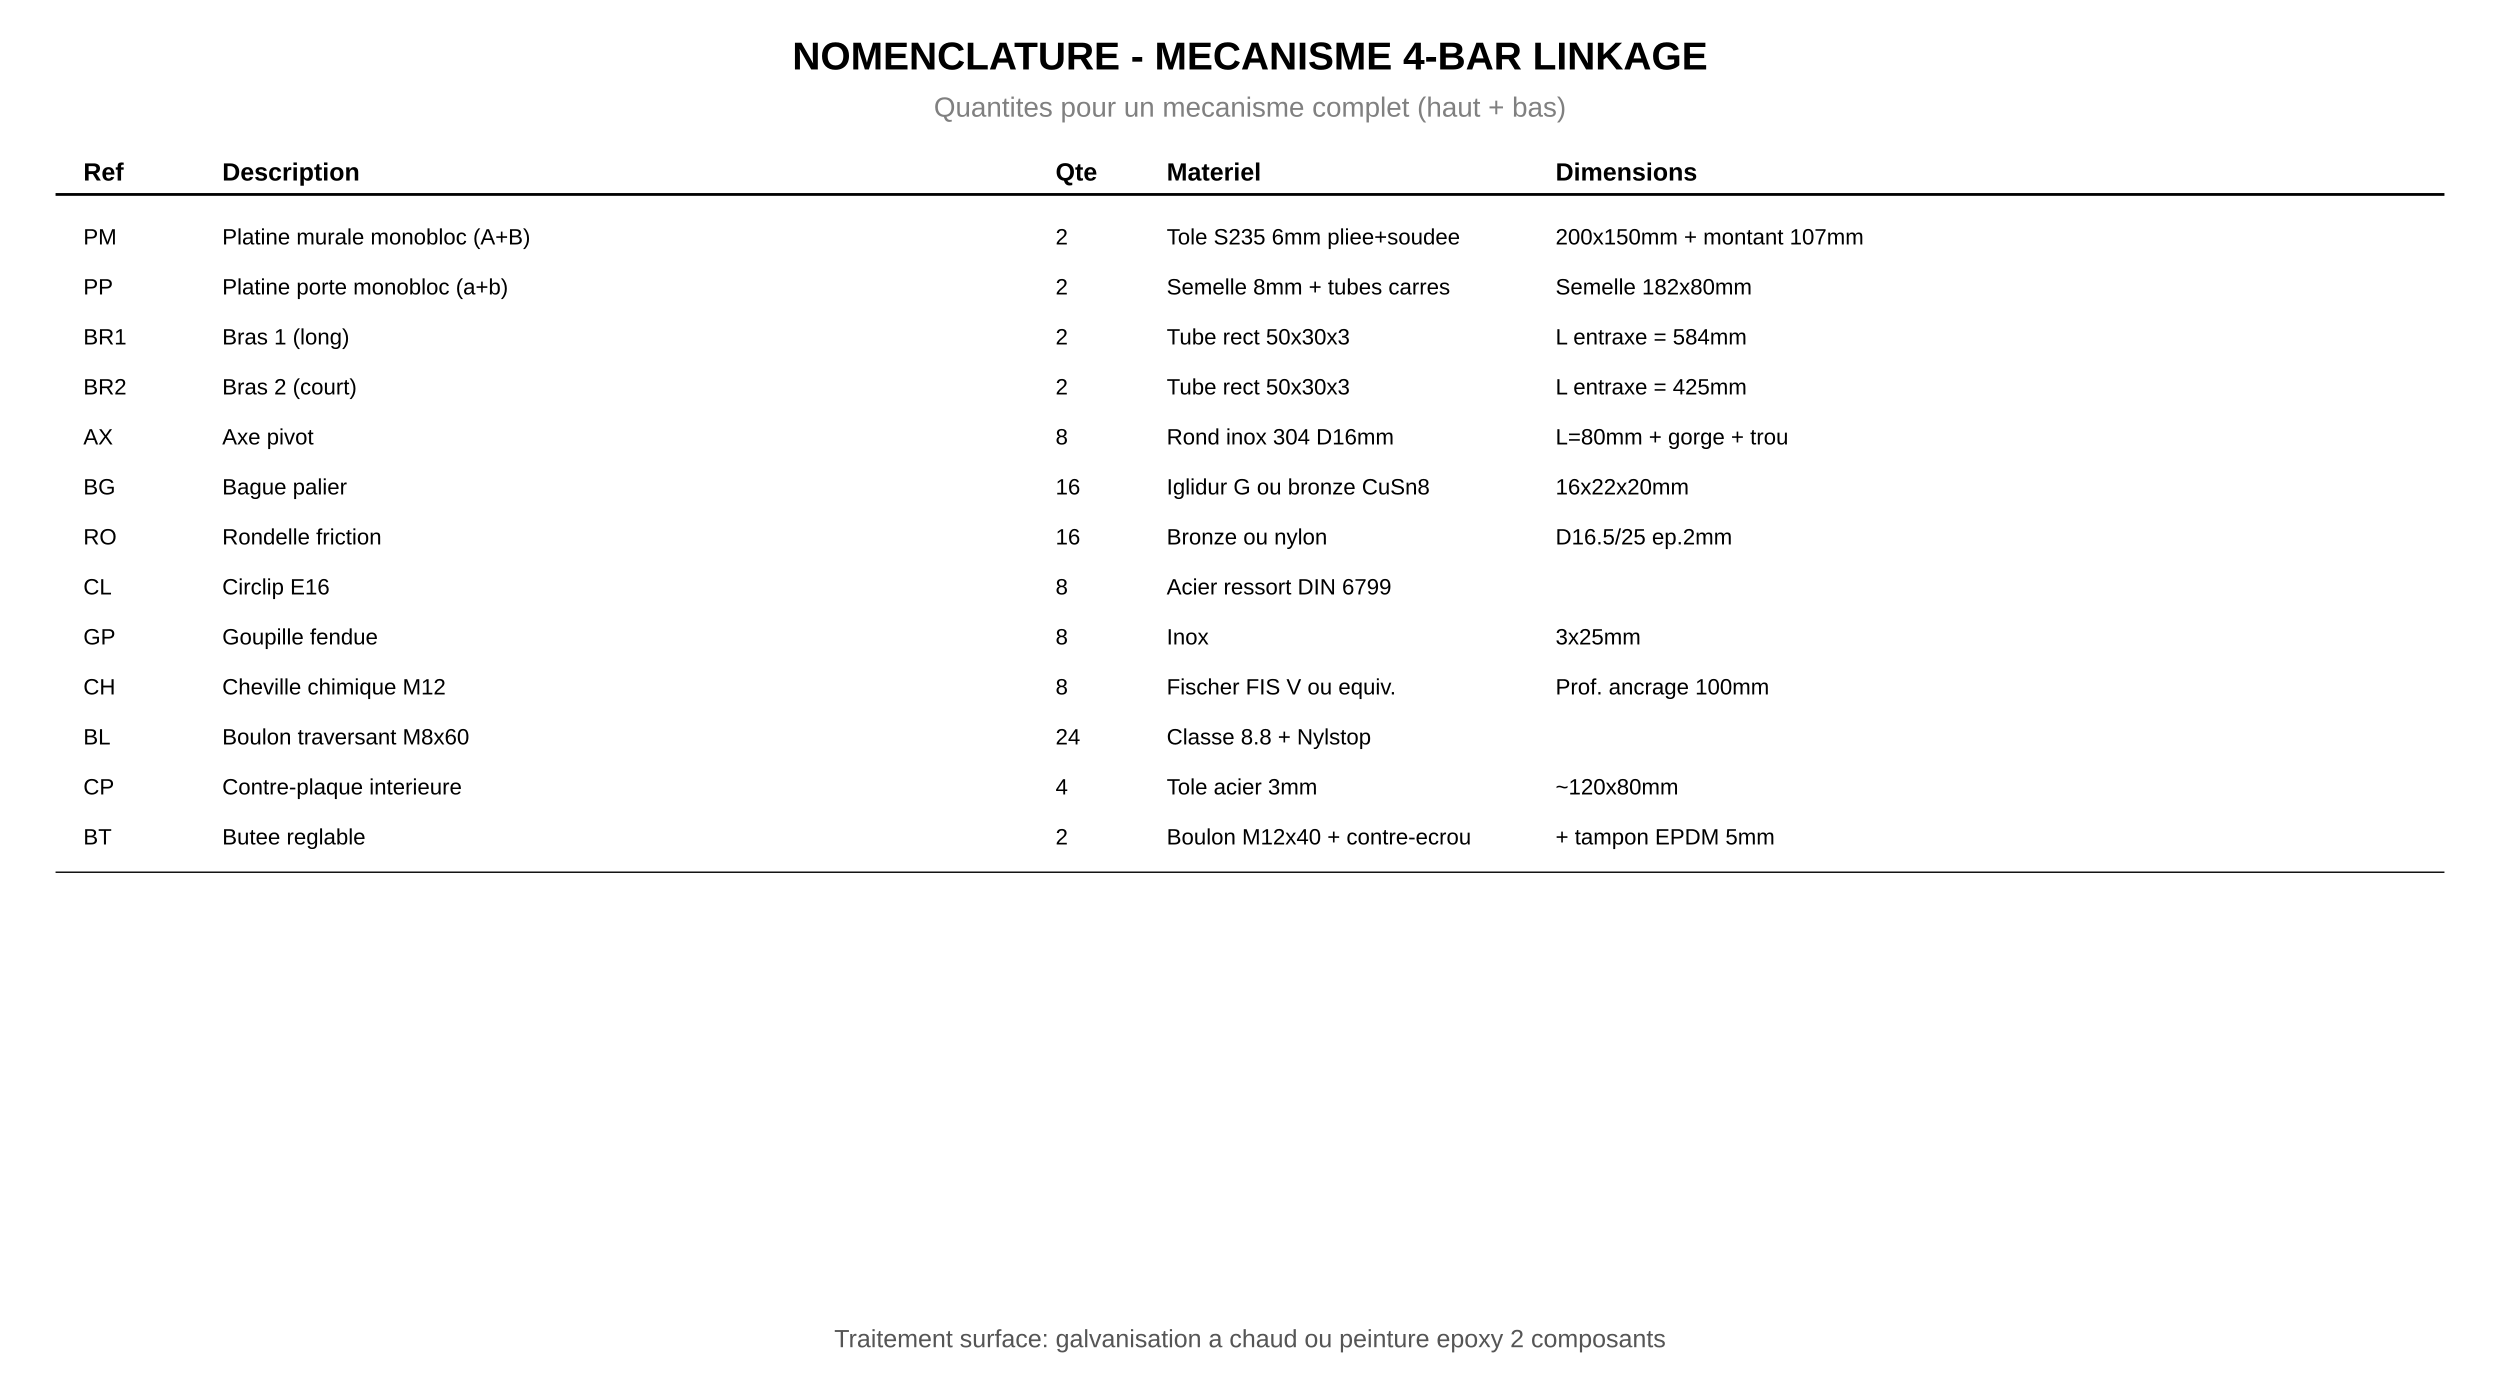
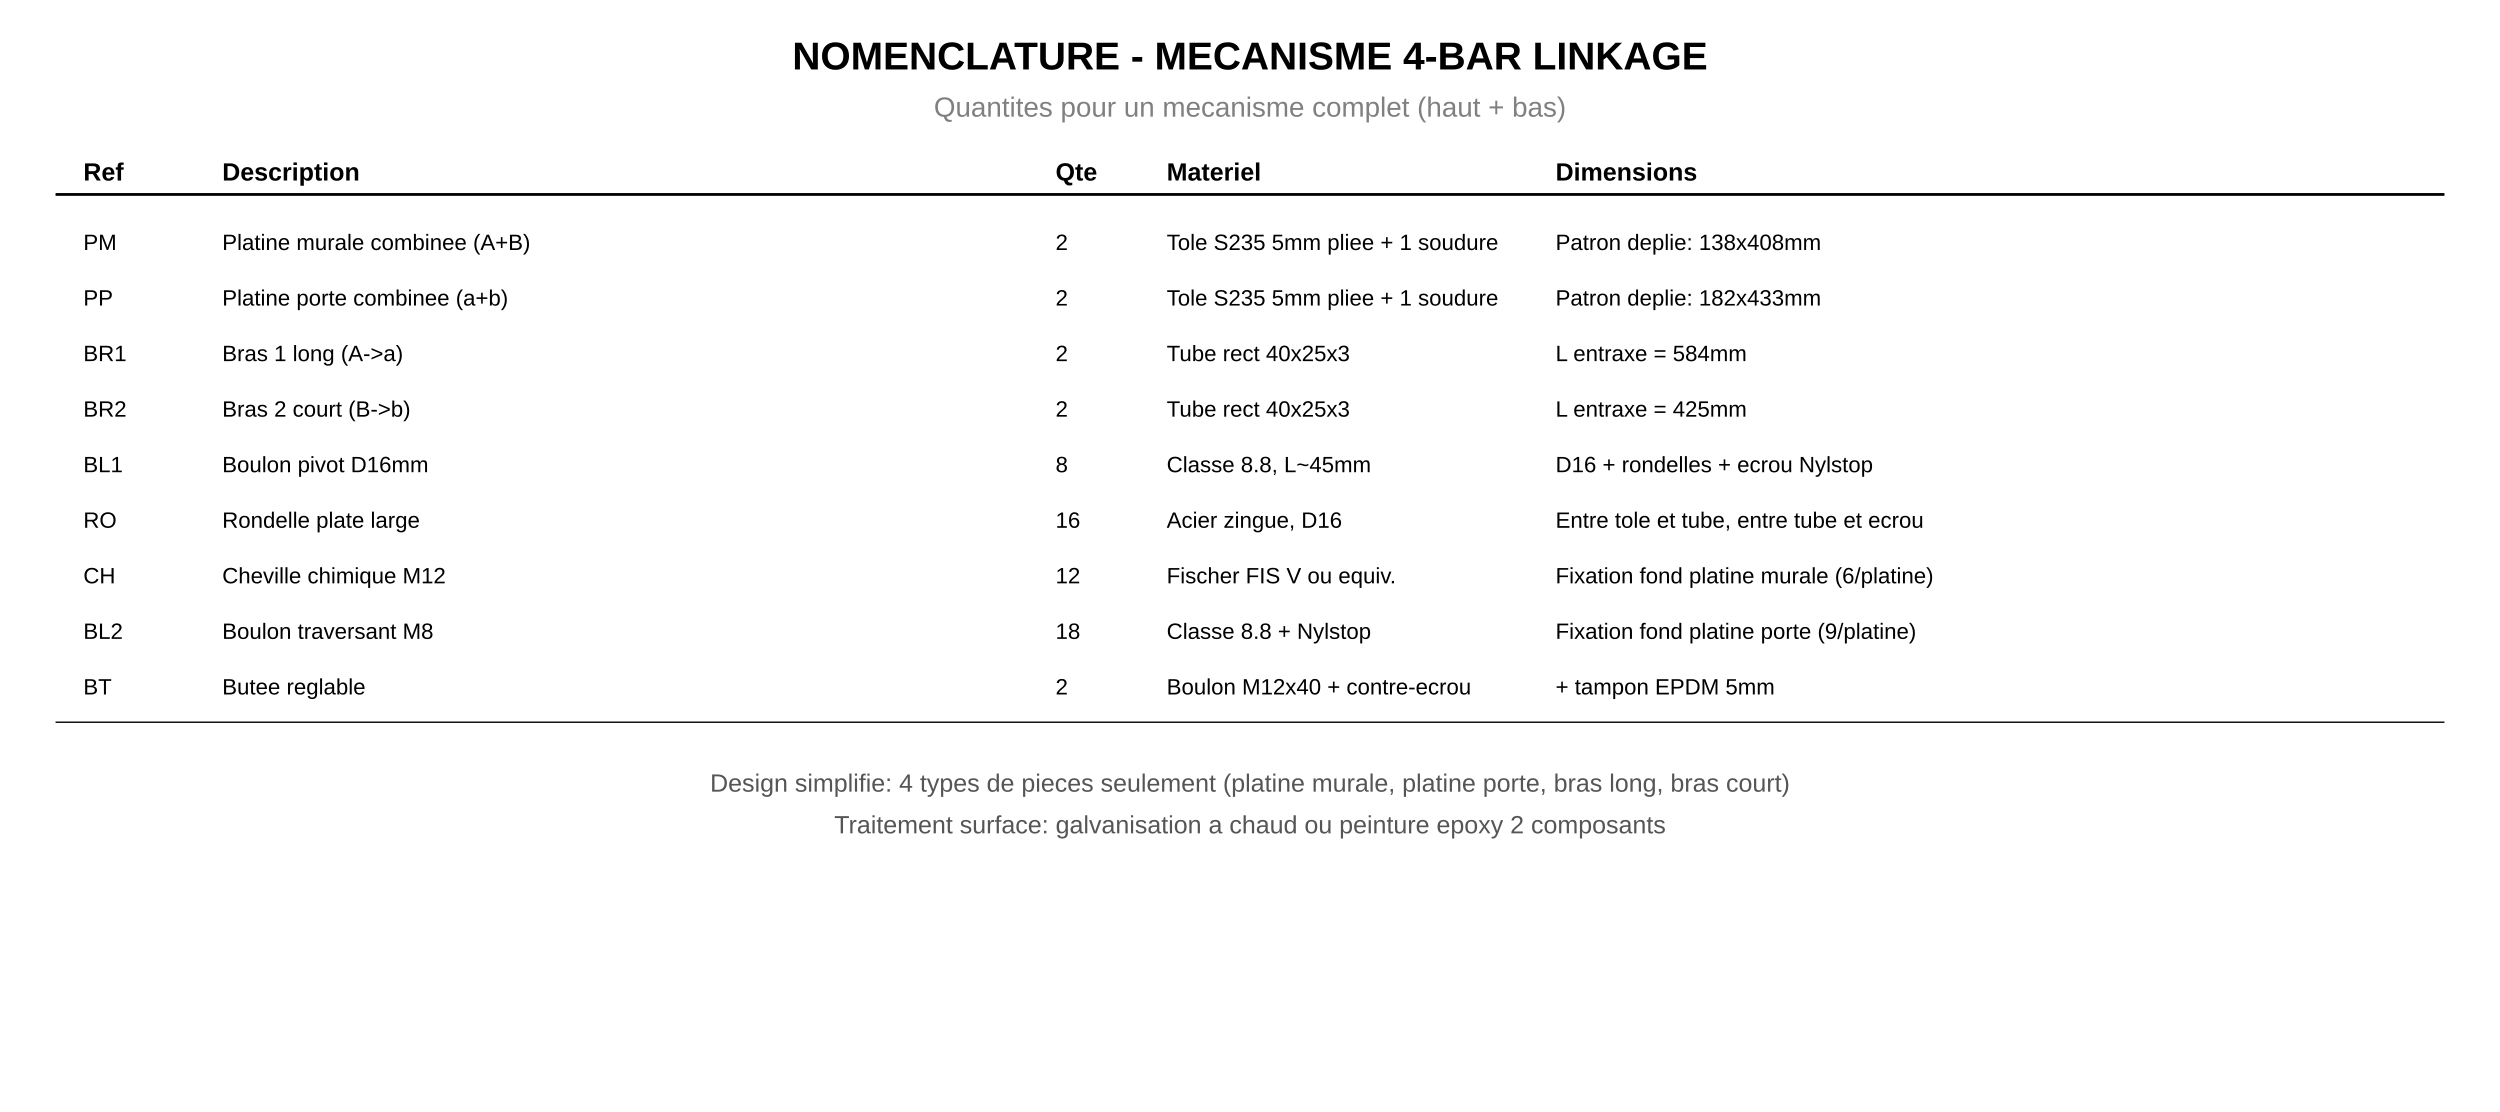
- <svg xmlns="http://www.w3.org/2000/svg" baseProfile="full" height="500px" version="1.1" width="900px">
+ <svg xmlns="http://www.w3.org/2000/svg" baseProfile="full" height="400px" version="1.1" width="900px">
  <defs />
  <text font-family="Arial" font-size="14px" font-weight="bold" text-anchor="middle" x="450.0" y="25">NOMENCLATURE - MECANISME 4-BAR LINKAGE</text>
  <text fill="gray" font-family="Arial" font-size="10px" text-anchor="middle" x="450.0" y="42">Quantites pour un mecanisme complet (haut + bas)</text>
  <text font-family="Arial" font-size="9px" font-weight="bold" text-anchor="start" x="30" y="65">Ref</text>
  <text font-family="Arial" font-size="9px" font-weight="bold" text-anchor="start" x="80" y="65">Description</text>
  <text font-family="Arial" font-size="9px" font-weight="bold" text-anchor="start" x="380" y="65">Qte</text>
  <text font-family="Arial" font-size="9px" font-weight="bold" text-anchor="start" x="420" y="65">Materiel</text>
  <text font-family="Arial" font-size="9px" font-weight="bold" text-anchor="start" x="560" y="65">Dimensions</text>
  <line stroke="black" stroke-width="1" x1="20" x2="880" y1="70" y2="70" />
-   <text font-family="Arial" font-size="8px" text-anchor="start" x="30" y="88">PM</text>
-   <text font-family="Arial" font-size="8px" text-anchor="start" x="80" y="88">Platine murale monobloc (A+B)</text>
-   <text font-family="Arial" font-size="8px" text-anchor="start" x="380" y="88">2</text>
-   <text font-family="Arial" font-size="8px" text-anchor="start" x="420" y="88">Tole S235 6mm pliee+soudee</text>
-   <text font-family="Arial" font-size="8px" text-anchor="start" x="560" y="88">200x150mm + montant 107mm</text>
-   <text font-family="Arial" font-size="8px" text-anchor="start" x="30" y="106">PP</text>
-   <text font-family="Arial" font-size="8px" text-anchor="start" x="80" y="106">Platine porte monobloc (a+b)</text>
-   <text font-family="Arial" font-size="8px" text-anchor="start" x="380" y="106">2</text>
-   <text font-family="Arial" font-size="8px" text-anchor="start" x="420" y="106">Semelle 8mm + tubes carres</text>
-   <text font-family="Arial" font-size="8px" text-anchor="start" x="560" y="106">Semelle 182x80mm</text>
-   <text font-family="Arial" font-size="8px" text-anchor="start" x="30" y="124">BR1</text>
-   <text font-family="Arial" font-size="8px" text-anchor="start" x="80" y="124">Bras 1 (long)</text>
-   <text font-family="Arial" font-size="8px" text-anchor="start" x="380" y="124">2</text>
-   <text font-family="Arial" font-size="8px" text-anchor="start" x="420" y="124">Tube rect 50x30x3</text>
-   <text font-family="Arial" font-size="8px" text-anchor="start" x="560" y="124">L entraxe = 584mm</text>
-   <text font-family="Arial" font-size="8px" text-anchor="start" x="30" y="142">BR2</text>
-   <text font-family="Arial" font-size="8px" text-anchor="start" x="80" y="142">Bras 2 (court)</text>
-   <text font-family="Arial" font-size="8px" text-anchor="start" x="380" y="142">2</text>
-   <text font-family="Arial" font-size="8px" text-anchor="start" x="420" y="142">Tube rect 50x30x3</text>
-   <text font-family="Arial" font-size="8px" text-anchor="start" x="560" y="142">L entraxe = 425mm</text>
-   <text font-family="Arial" font-size="8px" text-anchor="start" x="30" y="160">AX</text>
-   <text font-family="Arial" font-size="8px" text-anchor="start" x="80" y="160">Axe pivot</text>
-   <text font-family="Arial" font-size="8px" text-anchor="start" x="380" y="160">8</text>
-   <text font-family="Arial" font-size="8px" text-anchor="start" x="420" y="160">Rond inox 304 D16mm</text>
-   <text font-family="Arial" font-size="8px" text-anchor="start" x="560" y="160">L=80mm + gorge + trou</text>
-   <text font-family="Arial" font-size="8px" text-anchor="start" x="30" y="178">BG</text>
-   <text font-family="Arial" font-size="8px" text-anchor="start" x="80" y="178">Bague palier</text>
-   <text font-family="Arial" font-size="8px" text-anchor="start" x="380" y="178">16</text>
-   <text font-family="Arial" font-size="8px" text-anchor="start" x="420" y="178">Iglidur G ou bronze CuSn8</text>
-   <text font-family="Arial" font-size="8px" text-anchor="start" x="560" y="178">16x22x20mm</text>
-   <text font-family="Arial" font-size="8px" text-anchor="start" x="30" y="196">RO</text>
-   <text font-family="Arial" font-size="8px" text-anchor="start" x="80" y="196">Rondelle friction</text>
-   <text font-family="Arial" font-size="8px" text-anchor="start" x="380" y="196">16</text>
-   <text font-family="Arial" font-size="8px" text-anchor="start" x="420" y="196">Bronze ou nylon</text>
-   <text font-family="Arial" font-size="8px" text-anchor="start" x="560" y="196">D16.5/25 ep.2mm</text>
-   <text font-family="Arial" font-size="8px" text-anchor="start" x="30" y="214">CL</text>
-   <text font-family="Arial" font-size="8px" text-anchor="start" x="80" y="214">Circlip E16</text>
-   <text font-family="Arial" font-size="8px" text-anchor="start" x="380" y="214">8</text>
-   <text font-family="Arial" font-size="8px" text-anchor="start" x="420" y="214">Acier ressort DIN 6799</text>
-   <text font-family="Arial" font-size="8px" text-anchor="start" x="560" y="214" />
-   <text font-family="Arial" font-size="8px" text-anchor="start" x="30" y="232">GP</text>
-   <text font-family="Arial" font-size="8px" text-anchor="start" x="80" y="232">Goupille fendue</text>
-   <text font-family="Arial" font-size="8px" text-anchor="start" x="380" y="232">8</text>
-   <text font-family="Arial" font-size="8px" text-anchor="start" x="420" y="232">Inox</text>
-   <text font-family="Arial" font-size="8px" text-anchor="start" x="560" y="232">3x25mm</text>
-   <text font-family="Arial" font-size="8px" text-anchor="start" x="30" y="250">CH</text>
-   <text font-family="Arial" font-size="8px" text-anchor="start" x="80" y="250">Cheville chimique M12</text>
-   <text font-family="Arial" font-size="8px" text-anchor="start" x="380" y="250">8</text>
-   <text font-family="Arial" font-size="8px" text-anchor="start" x="420" y="250">Fischer FIS V ou equiv.</text>
-   <text font-family="Arial" font-size="8px" text-anchor="start" x="560" y="250">Prof. ancrage 100mm</text>
-   <text font-family="Arial" font-size="8px" text-anchor="start" x="30" y="268">BL</text>
-   <text font-family="Arial" font-size="8px" text-anchor="start" x="80" y="268">Boulon traversant M8x60</text>
-   <text font-family="Arial" font-size="8px" text-anchor="start" x="380" y="268">24</text>
-   <text font-family="Arial" font-size="8px" text-anchor="start" x="420" y="268">Classe 8.8 + Nylstop</text>
-   <text font-family="Arial" font-size="8px" text-anchor="start" x="560" y="268" />
-   <text font-family="Arial" font-size="8px" text-anchor="start" x="30" y="286">CP</text>
-   <text font-family="Arial" font-size="8px" text-anchor="start" x="80" y="286">Contre-plaque interieure</text>
-   <text font-family="Arial" font-size="8px" text-anchor="start" x="380" y="286">4</text>
-   <text font-family="Arial" font-size="8px" text-anchor="start" x="420" y="286">Tole acier 3mm</text>
-   <text font-family="Arial" font-size="8px" text-anchor="start" x="560" y="286">~120x80mm</text>
-   <text font-family="Arial" font-size="8px" text-anchor="start" x="30" y="304">BT</text>
-   <text font-family="Arial" font-size="8px" text-anchor="start" x="80" y="304">Butee reglable</text>
-   <text font-family="Arial" font-size="8px" text-anchor="start" x="380" y="304">2</text>
-   <text font-family="Arial" font-size="8px" text-anchor="start" x="420" y="304">Boulon M12x40 + contre-ecrou</text>
-   <text font-family="Arial" font-size="8px" text-anchor="start" x="560" y="304">+ tampon EPDM 5mm</text>
-   <line stroke="black" stroke-width="0.5" x1="20" x2="880" y1="314" y2="314" />
-   <text fill="#555" font-family="Arial" font-size="9px" text-anchor="middle" x="450.0" y="485">Traitement surface: galvanisation a chaud ou peinture epoxy 2 composants</text>
+   <text font-family="Arial" font-size="8px" text-anchor="start" x="30" y="90">PM</text>
+   <text font-family="Arial" font-size="8px" text-anchor="start" x="80" y="90">Platine murale combinee (A+B)</text>
+   <text font-family="Arial" font-size="8px" text-anchor="start" x="380" y="90">2</text>
+   <text font-family="Arial" font-size="8px" text-anchor="start" x="420" y="90">Tole S235 5mm pliee + 1 soudure</text>
+   <text font-family="Arial" font-size="8px" text-anchor="start" x="560" y="90">Patron deplie: 138x408mm</text>
+   <text font-family="Arial" font-size="8px" text-anchor="start" x="30" y="110">PP</text>
+   <text font-family="Arial" font-size="8px" text-anchor="start" x="80" y="110">Platine porte combinee (a+b)</text>
+   <text font-family="Arial" font-size="8px" text-anchor="start" x="380" y="110">2</text>
+   <text font-family="Arial" font-size="8px" text-anchor="start" x="420" y="110">Tole S235 5mm pliee + 1 soudure</text>
+   <text font-family="Arial" font-size="8px" text-anchor="start" x="560" y="110">Patron deplie: 182x433mm</text>
+   <text font-family="Arial" font-size="8px" text-anchor="start" x="30" y="130">BR1</text>
+   <text font-family="Arial" font-size="8px" text-anchor="start" x="80" y="130">Bras 1 long (A-&gt;a)</text>
+   <text font-family="Arial" font-size="8px" text-anchor="start" x="380" y="130">2</text>
+   <text font-family="Arial" font-size="8px" text-anchor="start" x="420" y="130">Tube rect 40x25x3</text>
+   <text font-family="Arial" font-size="8px" text-anchor="start" x="560" y="130">L entraxe = 584mm</text>
+   <text font-family="Arial" font-size="8px" text-anchor="start" x="30" y="150">BR2</text>
+   <text font-family="Arial" font-size="8px" text-anchor="start" x="80" y="150">Bras 2 court (B-&gt;b)</text>
+   <text font-family="Arial" font-size="8px" text-anchor="start" x="380" y="150">2</text>
+   <text font-family="Arial" font-size="8px" text-anchor="start" x="420" y="150">Tube rect 40x25x3</text>
+   <text font-family="Arial" font-size="8px" text-anchor="start" x="560" y="150">L entraxe = 425mm</text>
+   <text font-family="Arial" font-size="8px" text-anchor="start" x="30" y="170">BL1</text>
+   <text font-family="Arial" font-size="8px" text-anchor="start" x="80" y="170">Boulon pivot D16mm</text>
+   <text font-family="Arial" font-size="8px" text-anchor="start" x="380" y="170">8</text>
+   <text font-family="Arial" font-size="8px" text-anchor="start" x="420" y="170">Classe 8.8, L~45mm</text>
+   <text font-family="Arial" font-size="8px" text-anchor="start" x="560" y="170">D16 + rondelles + ecrou Nylstop</text>
+   <text font-family="Arial" font-size="8px" text-anchor="start" x="30" y="190">RO</text>
+   <text font-family="Arial" font-size="8px" text-anchor="start" x="80" y="190">Rondelle plate large</text>
+   <text font-family="Arial" font-size="8px" text-anchor="start" x="380" y="190">16</text>
+   <text font-family="Arial" font-size="8px" text-anchor="start" x="420" y="190">Acier zingue, D16</text>
+   <text font-family="Arial" font-size="8px" text-anchor="start" x="560" y="190">Entre tole et tube, entre tube et ecrou</text>
+   <text font-family="Arial" font-size="8px" text-anchor="start" x="30" y="210">CH</text>
+   <text font-family="Arial" font-size="8px" text-anchor="start" x="80" y="210">Cheville chimique M12</text>
+   <text font-family="Arial" font-size="8px" text-anchor="start" x="380" y="210">12</text>
+   <text font-family="Arial" font-size="8px" text-anchor="start" x="420" y="210">Fischer FIS V ou equiv.</text>
+   <text font-family="Arial" font-size="8px" text-anchor="start" x="560" y="210">Fixation fond platine murale (6/platine)</text>
+   <text font-family="Arial" font-size="8px" text-anchor="start" x="30" y="230">BL2</text>
+   <text font-family="Arial" font-size="8px" text-anchor="start" x="80" y="230">Boulon traversant M8</text>
+   <text font-family="Arial" font-size="8px" text-anchor="start" x="380" y="230">18</text>
+   <text font-family="Arial" font-size="8px" text-anchor="start" x="420" y="230">Classe 8.8 + Nylstop</text>
+   <text font-family="Arial" font-size="8px" text-anchor="start" x="560" y="230">Fixation fond platine porte (9/platine)</text>
+   <text font-family="Arial" font-size="8px" text-anchor="start" x="30" y="250">BT</text>
+   <text font-family="Arial" font-size="8px" text-anchor="start" x="80" y="250">Butee reglable</text>
+   <text font-family="Arial" font-size="8px" text-anchor="start" x="380" y="250">2</text>
+   <text font-family="Arial" font-size="8px" text-anchor="start" x="420" y="250">Boulon M12x40 + contre-ecrou</text>
+   <text font-family="Arial" font-size="8px" text-anchor="start" x="560" y="250">+ tampon EPDM 5mm</text>
+   <line stroke="black" stroke-width="0.5" x1="20" x2="880" y1="260" y2="260" />
+   <text fill="#555" font-family="Arial" font-size="9px" text-anchor="middle" x="450.0" y="285">Design simplifie: 4 types de pieces seulement (platine murale, platine porte, bras long, bras court)</text>
+   <text fill="#555" font-family="Arial" font-size="9px" text-anchor="middle" x="450.0" y="300">Traitement surface: galvanisation a chaud ou peinture epoxy 2 composants</text>
</svg>
